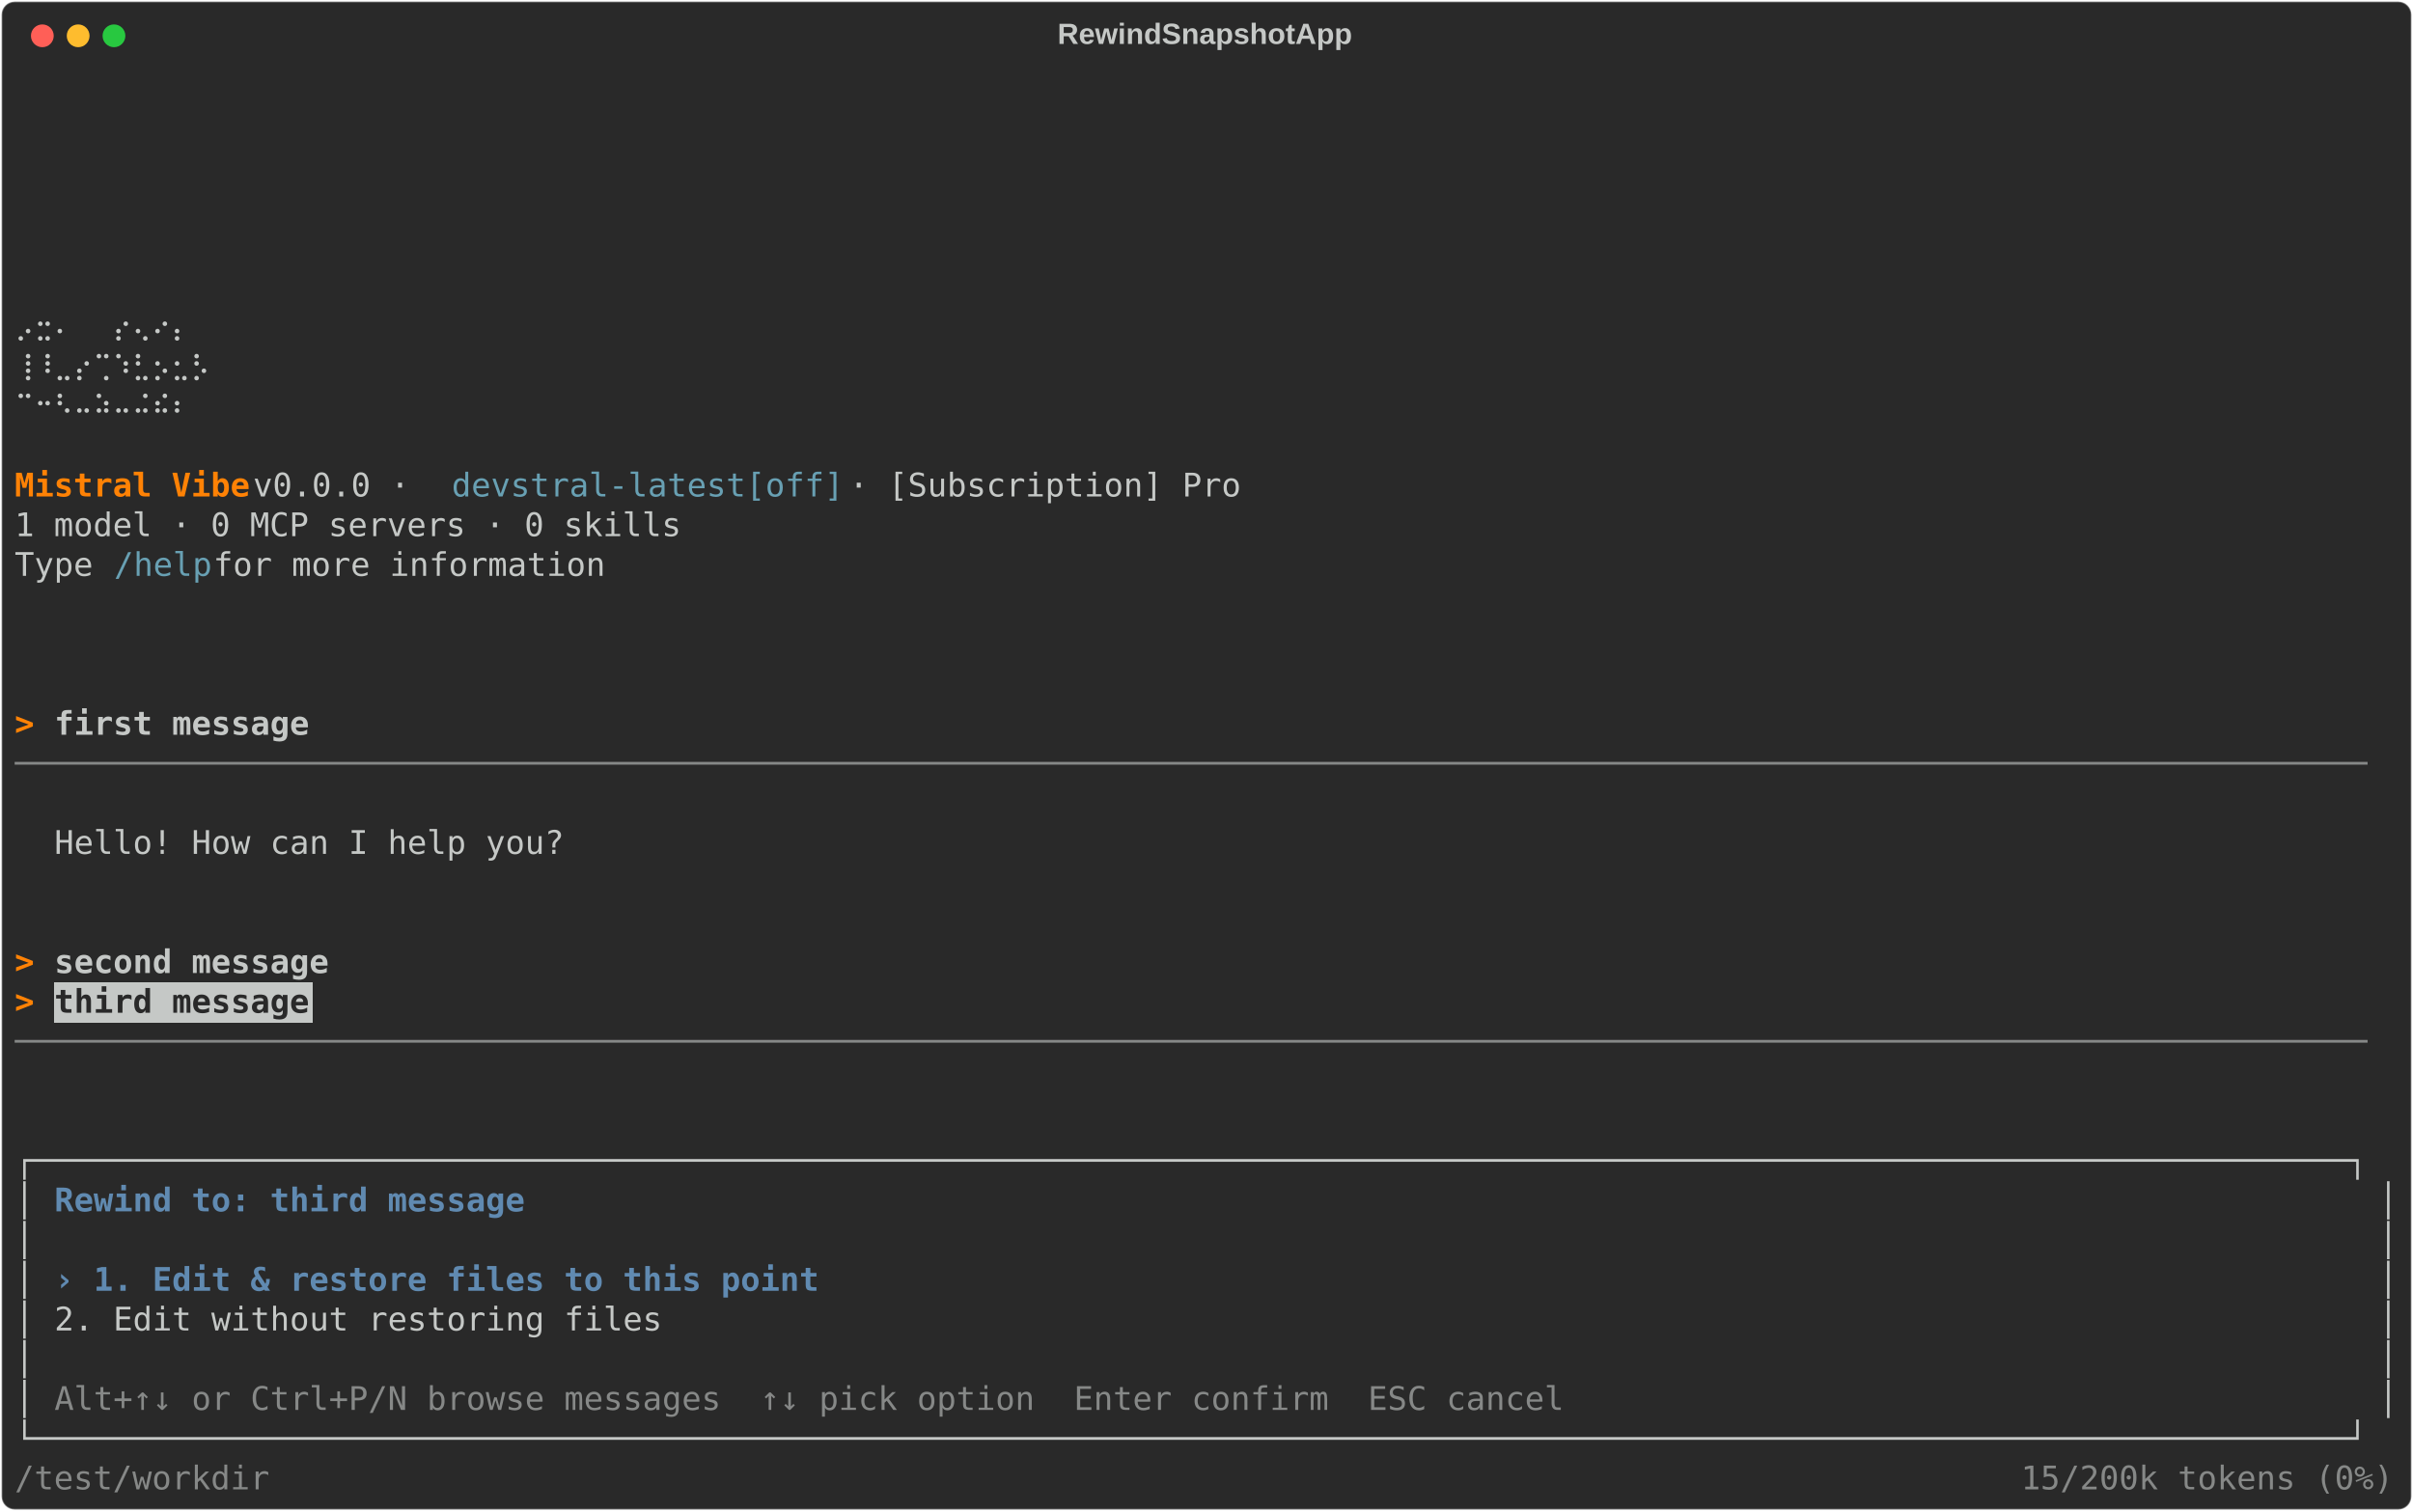
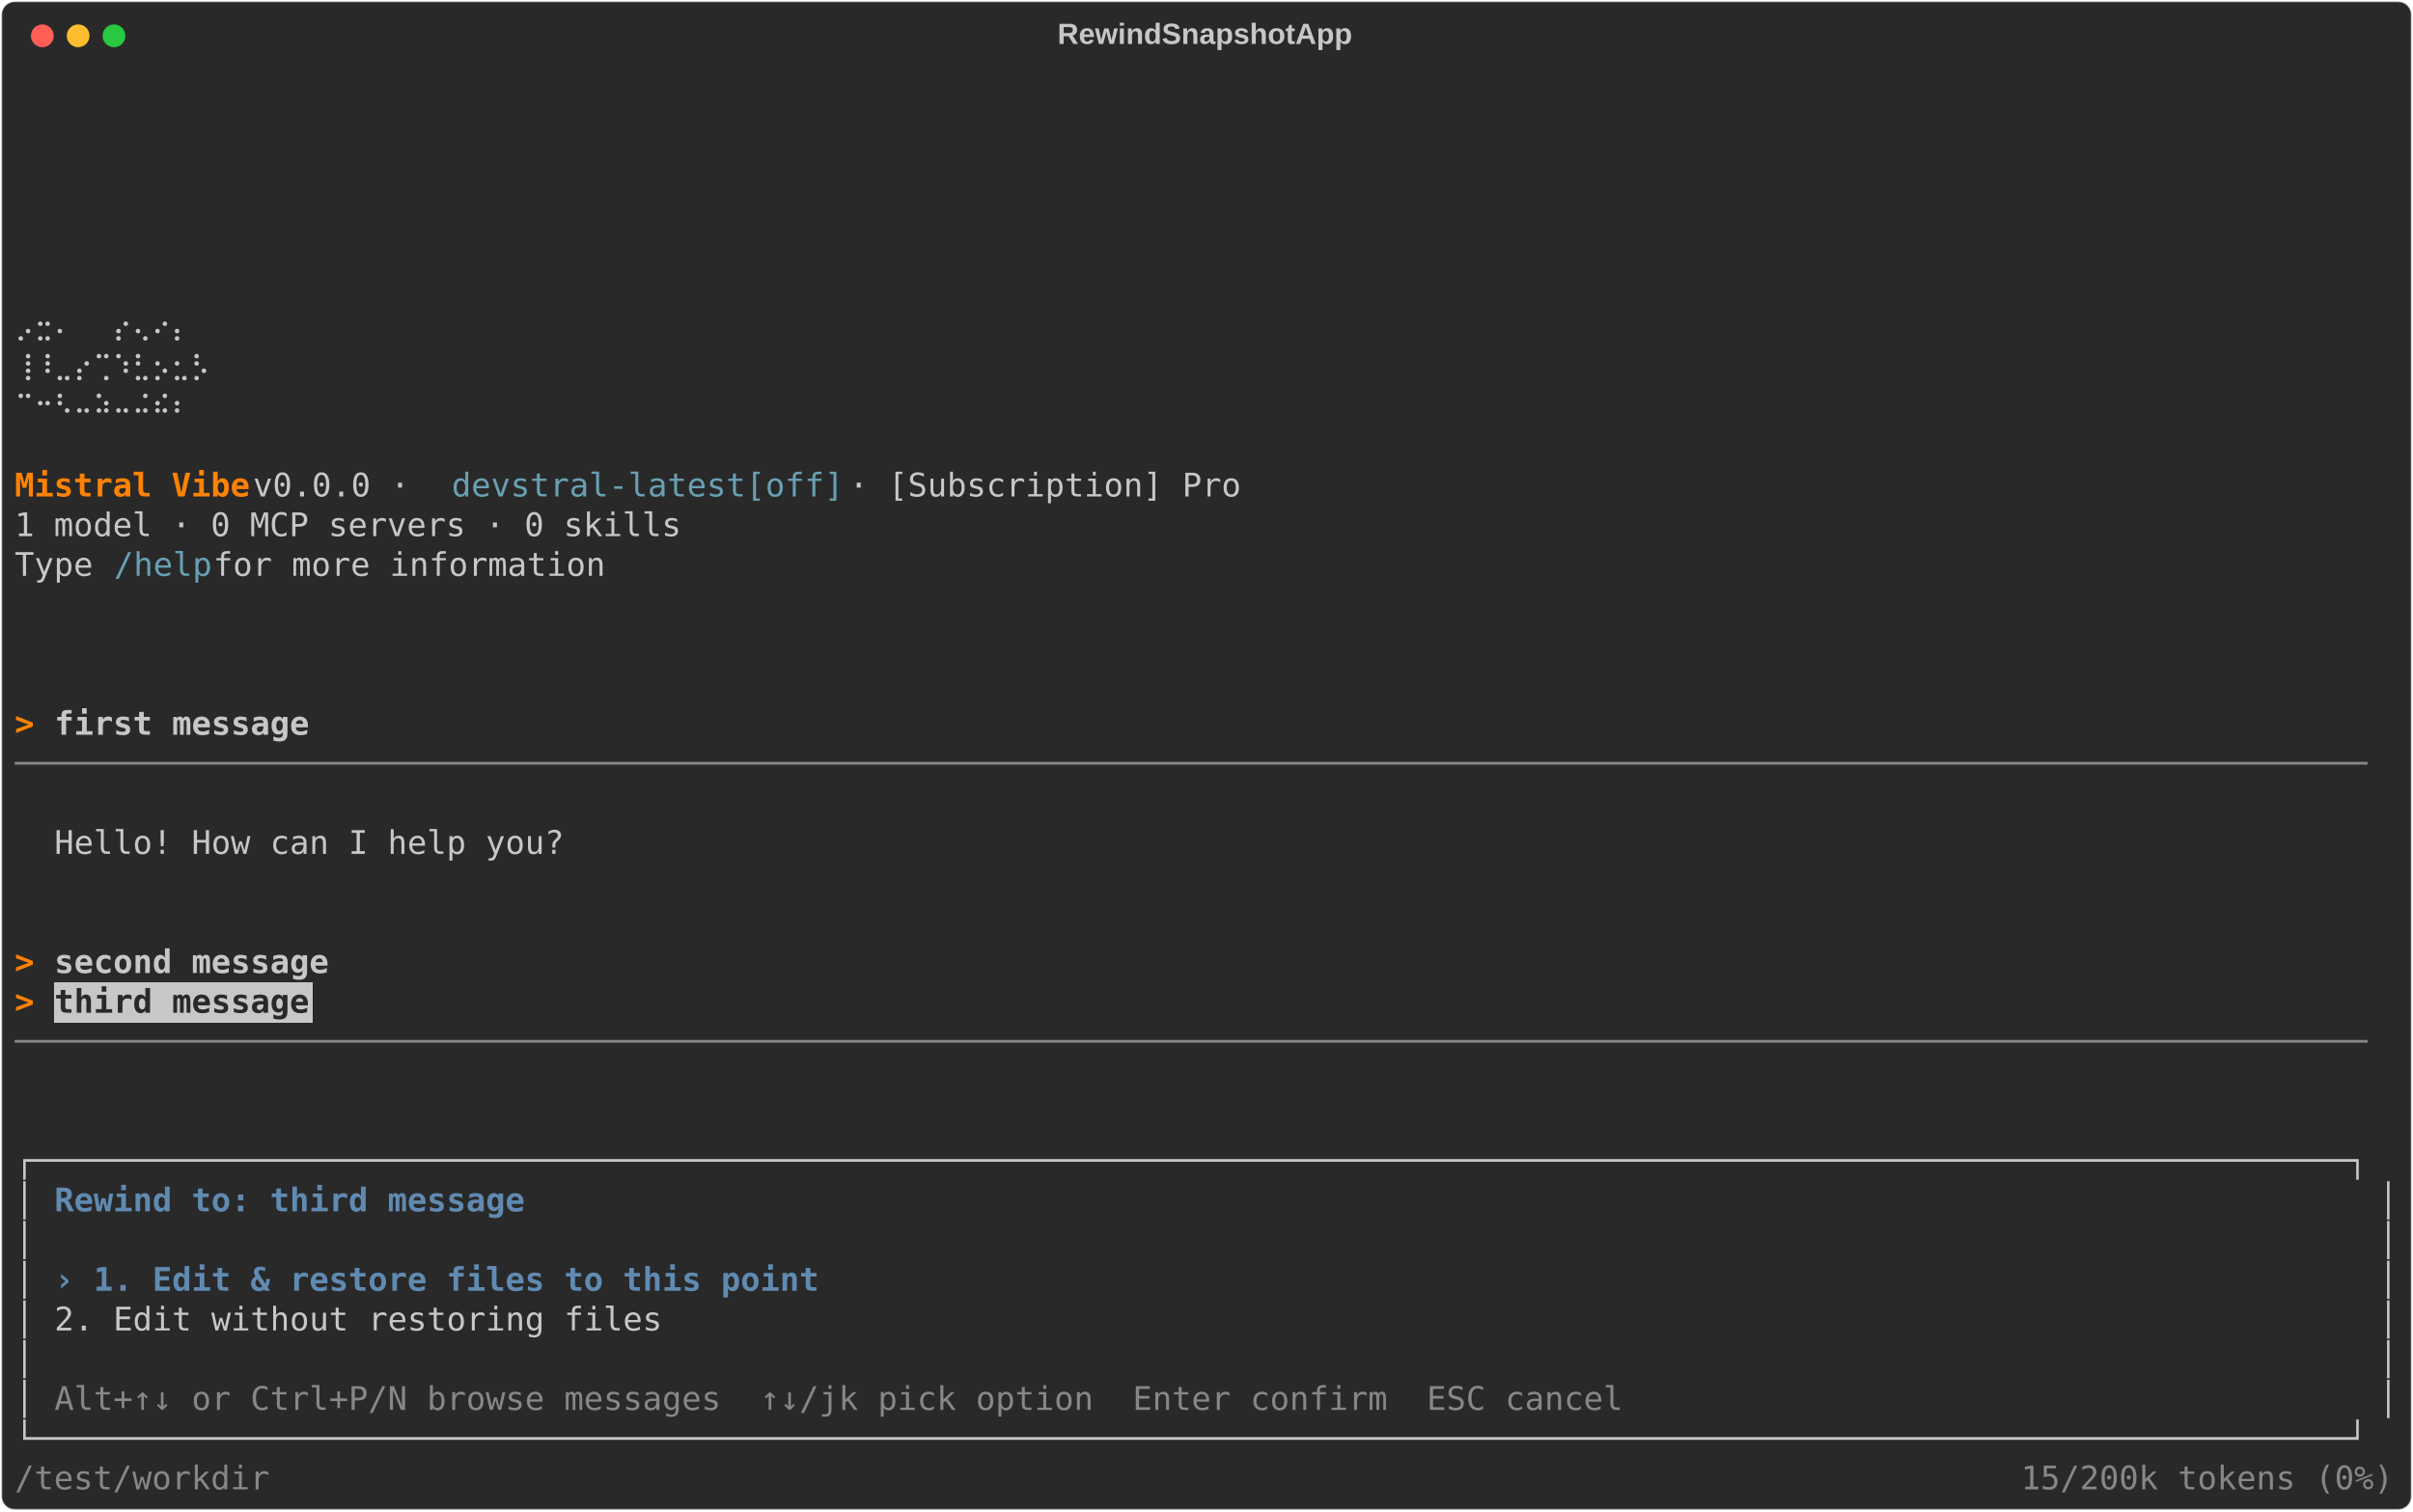
<svg xmlns="http://www.w3.org/2000/svg" class="rich-terminal" viewBox="0 0 1482 928.4">
  <style>

    @font-face {
        font-family: "Fira Code";
        src: local("FiraCode-Regular"),
                url("https://cdnjs.cloudflare.com/ajax/libs/firacode/6.2.0/woff2/FiraCode-Regular.woff2") format("woff2"),
                url("https://cdnjs.cloudflare.com/ajax/libs/firacode/6.2.0/woff/FiraCode-Regular.woff") format("woff");
        font-style: normal;
        font-weight: 400;
    }
    @font-face {
        font-family: "Fira Code";
        src: local("FiraCode-Bold"),
                url("https://cdnjs.cloudflare.com/ajax/libs/firacode/6.2.0/woff2/FiraCode-Bold.woff2") format("woff2"),
                url("https://cdnjs.cloudflare.com/ajax/libs/firacode/6.2.0/woff/FiraCode-Bold.woff") format("woff");
        font-style: bold;
        font-weight: 700;
    }

    .terminal-matrix {
        font-family: Fira Code, monospace;
        font-size: 20px;
        line-height: 24.4px;
        font-variant-east-asian: full-width;
    }

    .terminal-title {
        font-size: 18px;
        font-weight: bold;
        font-family: arial;
    }

    .terminal-r1 { fill: #c5c8c6 }
.terminal-r2 { fill: #ff8205;font-weight: bold }
.terminal-r3 { fill: #68a0b3 }
.terminal-r4 { fill: #c5c8c6;font-weight: bold }
.terminal-r5 { fill: #868887 }
.terminal-r6 { fill: #292929;font-weight: bold }
.terminal-r7 { fill: #608ab1;font-weight: bold }
    </style>
  <defs>
    <clipPath id="terminal-clip-terminal">
      <rect x="0" y="0" width="1463.0" height="877.4" />
    </clipPath>
    <clipPath id="terminal-line-0">
      <rect x="0" y="1.5" width="1464" height="24.65" />
    </clipPath>
    <clipPath id="terminal-line-1">
      <rect x="0" y="25.9" width="1464" height="24.65" />
    </clipPath>
    <clipPath id="terminal-line-2">
      <rect x="0" y="50.3" width="1464" height="24.65" />
    </clipPath>
    <clipPath id="terminal-line-3">
      <rect x="0" y="74.7" width="1464" height="24.65" />
    </clipPath>
    <clipPath id="terminal-line-4">
      <rect x="0" y="99.1" width="1464" height="24.65" />
    </clipPath>
    <clipPath id="terminal-line-5">
      <rect x="0" y="123.5" width="1464" height="24.65" />
    </clipPath>
    <clipPath id="terminal-line-6">
      <rect x="0" y="147.9" width="1464" height="24.65" />
    </clipPath>
    <clipPath id="terminal-line-7">
      <rect x="0" y="172.3" width="1464" height="24.65" />
    </clipPath>
    <clipPath id="terminal-line-8">
      <rect x="0" y="196.7" width="1464" height="24.65" />
    </clipPath>
    <clipPath id="terminal-line-9">
      <rect x="0" y="221.1" width="1464" height="24.65" />
    </clipPath>
    <clipPath id="terminal-line-10">
      <rect x="0" y="245.5" width="1464" height="24.65" />
    </clipPath>
    <clipPath id="terminal-line-11">
      <rect x="0" y="269.9" width="1464" height="24.65" />
    </clipPath>
    <clipPath id="terminal-line-12">
      <rect x="0" y="294.3" width="1464" height="24.65" />
    </clipPath>
    <clipPath id="terminal-line-13">
      <rect x="0" y="318.7" width="1464" height="24.65" />
    </clipPath>
    <clipPath id="terminal-line-14">
      <rect x="0" y="343.1" width="1464" height="24.65" />
    </clipPath>
    <clipPath id="terminal-line-15">
      <rect x="0" y="367.5" width="1464" height="24.65" />
    </clipPath>
    <clipPath id="terminal-line-16">
      <rect x="0" y="391.9" width="1464" height="24.65" />
    </clipPath>
    <clipPath id="terminal-line-17">
      <rect x="0" y="416.3" width="1464" height="24.65" />
    </clipPath>
    <clipPath id="terminal-line-18">
      <rect x="0" y="440.7" width="1464" height="24.65" />
    </clipPath>
    <clipPath id="terminal-line-19">
      <rect x="0" y="465.1" width="1464" height="24.65" />
    </clipPath>
    <clipPath id="terminal-line-20">
      <rect x="0" y="489.5" width="1464" height="24.65" />
    </clipPath>
    <clipPath id="terminal-line-21">
      <rect x="0" y="513.9" width="1464" height="24.65" />
    </clipPath>
    <clipPath id="terminal-line-22">
      <rect x="0" y="538.3" width="1464" height="24.65" />
    </clipPath>
    <clipPath id="terminal-line-23">
      <rect x="0" y="562.7" width="1464" height="24.65" />
    </clipPath>
    <clipPath id="terminal-line-24">
      <rect x="0" y="587.1" width="1464" height="24.65" />
    </clipPath>
    <clipPath id="terminal-line-25">
      <rect x="0" y="611.5" width="1464" height="24.65" />
    </clipPath>
    <clipPath id="terminal-line-26">
      <rect x="0" y="635.9" width="1464" height="24.65" />
    </clipPath>
    <clipPath id="terminal-line-27">
      <rect x="0" y="660.3" width="1464" height="24.65" />
    </clipPath>
    <clipPath id="terminal-line-28">
      <rect x="0" y="684.7" width="1464" height="24.65" />
    </clipPath>
    <clipPath id="terminal-line-29">
      <rect x="0" y="709.1" width="1464" height="24.65" />
    </clipPath>
    <clipPath id="terminal-line-30">
      <rect x="0" y="733.5" width="1464" height="24.65" />
    </clipPath>
    <clipPath id="terminal-line-31">
      <rect x="0" y="757.9" width="1464" height="24.65" />
    </clipPath>
    <clipPath id="terminal-line-32">
      <rect x="0" y="782.3" width="1464" height="24.65" />
    </clipPath>
    <clipPath id="terminal-line-33">
      <rect x="0" y="806.7" width="1464" height="24.65" />
    </clipPath>
    <clipPath id="terminal-line-34">
      <rect x="0" y="831.1" width="1464" height="24.65" />
    </clipPath>
  </defs>
  <rect fill="#292929" stroke="rgba(255,255,255,0.35)" stroke-width="1" x="1" y="1" width="1480" height="926.4" rx="8" />
  <text class="terminal-title" fill="#c5c8c6" text-anchor="middle" x="740" y="27">RewindSnapshotApp</text>
  <g transform="translate(26,22)">
    <circle cx="0" cy="0" r="7" fill="#ff5f57" />
    <circle cx="22" cy="0" r="7" fill="#febc2e" />
    <circle cx="44" cy="0" r="7" fill="#28c840" />
  </g>
  <g transform="translate(9, 41)" clip-path="url(#terminal-clip-terminal)">
    <rect fill="#c5c8c6" x="24.4" y="562.7" width="158.6" height="24.65" shape-rendering="crispEdges" />
    <g class="terminal-matrix">
      <text class="terminal-r1" x="1464" y="20" textLength="12.2" clip-path="url(#terminal-line-0)">
</text>
      <text class="terminal-r1" x="1464" y="44.4" textLength="12.2" clip-path="url(#terminal-line-1)">
</text>
      <text class="terminal-r1" x="1464" y="68.8" textLength="12.2" clip-path="url(#terminal-line-2)">
</text>
      <text class="terminal-r1" x="1464" y="93.2" textLength="12.2" clip-path="url(#terminal-line-3)">
</text>
      <text class="terminal-r1" x="1464" y="117.6" textLength="12.2" clip-path="url(#terminal-line-4)">
</text>
      <text class="terminal-r1" x="1464" y="142" textLength="12.2" clip-path="url(#terminal-line-5)">
</text>
      <text class="terminal-r1" x="0" y="166.4" textLength="134.2" clip-path="url(#terminal-line-6)">  ⡠⣒⠄  ⡔⢄⠔⡄</text>
      <text class="terminal-r1" x="1464" y="166.4" textLength="12.2" clip-path="url(#terminal-line-6)">
</text>
      <text class="terminal-r1" x="0" y="190.8" textLength="134.2" clip-path="url(#terminal-line-7)"> ⢸⠸⣀⡔⢉⠱⣃⡢⣂⡣</text>
      <text class="terminal-r1" x="1464" y="190.8" textLength="12.2" clip-path="url(#terminal-line-7)">
</text>
      <text class="terminal-r1" x="0" y="215.2" textLength="134.2" clip-path="url(#terminal-line-8)">  ⠉⠒⠣⠤⠵⠤⠬⠮⠆</text>
      <text class="terminal-r1" x="1464" y="215.2" textLength="12.2" clip-path="url(#terminal-line-8)">
</text>
      <text class="terminal-r1" x="1464" y="239.6" textLength="12.2" clip-path="url(#terminal-line-9)">
</text>
      <text class="terminal-r2" x="0" y="264" textLength="146.4" clip-path="url(#terminal-line-10)">Mistral Vibe</text>
      <text class="terminal-r1" x="146.4" y="264" textLength="122" clip-path="url(#terminal-line-10)"> v0.0.0 · </text>
      <text class="terminal-r3" x="268.4" y="264" textLength="244" clip-path="url(#terminal-line-10)">devstral-latest[off]</text>
      <text class="terminal-r1" x="512.4" y="264" textLength="256.2" clip-path="url(#terminal-line-10)"> · [Subscription] Pro</text>
      <text class="terminal-r1" x="1464" y="264" textLength="12.2" clip-path="url(#terminal-line-10)">
</text>
      <text class="terminal-r1" x="0" y="288.4" textLength="414.8" clip-path="url(#terminal-line-11)">1 model · 0 MCP servers · 0 skills</text>
      <text class="terminal-r1" x="1464" y="288.4" textLength="12.2" clip-path="url(#terminal-line-11)">
</text>
      <text class="terminal-r1" x="0" y="312.8" textLength="61" clip-path="url(#terminal-line-12)">Type </text>
      <text class="terminal-r3" x="61" y="312.8" textLength="61" clip-path="url(#terminal-line-12)">/help</text>
      <text class="terminal-r1" x="122" y="312.8" textLength="256.2" clip-path="url(#terminal-line-12)"> for more information</text>
      <text class="terminal-r1" x="1464" y="312.8" textLength="12.2" clip-path="url(#terminal-line-12)">
</text>
      <text class="terminal-r1" x="1464" y="337.2" textLength="12.2" clip-path="url(#terminal-line-13)">
</text>
      <text class="terminal-r1" x="1464" y="361.6" textLength="12.2" clip-path="url(#terminal-line-14)">
</text>
      <text class="terminal-r1" x="1464" y="386" textLength="12.2" clip-path="url(#terminal-line-15)">
</text>
      <text class="terminal-r2" x="0" y="410.4" textLength="24.4" clip-path="url(#terminal-line-16)">&gt; </text>
      <text class="terminal-r4" x="24.4" y="410.4" textLength="158.6" clip-path="url(#terminal-line-16)">first message</text>
      <text class="terminal-r1" x="1464" y="410.4" textLength="12.2" clip-path="url(#terminal-line-16)">
</text>
      <text class="terminal-r5" x="0" y="434.8" textLength="1464" clip-path="url(#terminal-line-17)">────────────────────────────────────────────────────────────────────────────────────────────────────────────────────────</text>
      <text class="terminal-r1" x="1464" y="434.8" textLength="12.2" clip-path="url(#terminal-line-17)">
</text>
      <text class="terminal-r1" x="1464" y="459.2" textLength="12.2" clip-path="url(#terminal-line-18)">
</text>
      <text class="terminal-r1" x="24.4" y="483.6" textLength="317.2" clip-path="url(#terminal-line-19)">Hello! How can I help you?</text>
      <text class="terminal-r1" x="1464" y="483.6" textLength="12.2" clip-path="url(#terminal-line-19)">
</text>
      <text class="terminal-r1" x="1464" y="508" textLength="12.2" clip-path="url(#terminal-line-20)">
</text>
      <text class="terminal-r1" x="1464" y="532.4" textLength="12.2" clip-path="url(#terminal-line-21)">
</text>
      <text class="terminal-r2" x="0" y="556.8" textLength="24.4" clip-path="url(#terminal-line-22)">&gt; </text>
      <text class="terminal-r4" x="24.4" y="556.8" textLength="170.8" clip-path="url(#terminal-line-22)">second message</text>
      <text class="terminal-r1" x="1464" y="556.8" textLength="12.2" clip-path="url(#terminal-line-22)">
</text>
      <text class="terminal-r2" x="0" y="581.2" textLength="24.4" clip-path="url(#terminal-line-23)">&gt; </text>
      <text class="terminal-r6" x="24.4" y="581.2" textLength="158.6" clip-path="url(#terminal-line-23)">third message</text>
      <text class="terminal-r1" x="1464" y="581.2" textLength="12.2" clip-path="url(#terminal-line-23)">
</text>
      <text class="terminal-r5" x="0" y="605.6" textLength="1464" clip-path="url(#terminal-line-24)">────────────────────────────────────────────────────────────────────────────────────────────────────────────────────────</text>
      <text class="terminal-r1" x="1464" y="605.6" textLength="12.2" clip-path="url(#terminal-line-24)">
</text>
      <text class="terminal-r1" x="1464" y="630" textLength="12.2" clip-path="url(#terminal-line-25)">
</text>
      <text class="terminal-r1" x="1464" y="654.4" textLength="12.2" clip-path="url(#terminal-line-26)">
</text>
      <text class="terminal-r1" x="0" y="678.8" textLength="1464" clip-path="url(#terminal-line-27)">┌──────────────────────────────────────────────────────────────────────────────────────────────────────────────────────┐</text>
      <text class="terminal-r1" x="1464" y="678.8" textLength="12.2" clip-path="url(#terminal-line-27)">
</text>
      <text class="terminal-r1" x="0" y="703.2" textLength="12.2" clip-path="url(#terminal-line-28)">│</text>
      <text class="terminal-r7" x="24.4" y="703.2" textLength="292.8" clip-path="url(#terminal-line-28)">Rewind to: third message</text>
      <text class="terminal-r1" x="1451.8" y="703.2" textLength="12.2" clip-path="url(#terminal-line-28)">│</text>
      <text class="terminal-r1" x="1464" y="703.2" textLength="12.2" clip-path="url(#terminal-line-28)">
</text>
      <text class="terminal-r1" x="0" y="727.6" textLength="12.2" clip-path="url(#terminal-line-29)">│</text>
      <text class="terminal-r1" x="1451.8" y="727.6" textLength="12.2" clip-path="url(#terminal-line-29)">│</text>
      <text class="terminal-r1" x="1464" y="727.6" textLength="12.2" clip-path="url(#terminal-line-29)">
</text>
      <text class="terminal-r1" x="0" y="752" textLength="12.2" clip-path="url(#terminal-line-30)">│</text>
      <text class="terminal-r7" x="24.4" y="752" textLength="475.8" clip-path="url(#terminal-line-30)">› 1. Edit &amp; restore files to this point</text>
      <text class="terminal-r1" x="1451.8" y="752" textLength="12.2" clip-path="url(#terminal-line-30)">│</text>
      <text class="terminal-r1" x="1464" y="752" textLength="12.2" clip-path="url(#terminal-line-30)">
</text>
      <text class="terminal-r1" x="0" y="776.4" textLength="12.2" clip-path="url(#terminal-line-31)">│</text>
      <text class="terminal-r1" x="24.4" y="776.4" textLength="402.6" clip-path="url(#terminal-line-31)">  2. Edit without restoring files</text>
      <text class="terminal-r1" x="1451.8" y="776.4" textLength="12.2" clip-path="url(#terminal-line-31)">│</text>
      <text class="terminal-r1" x="1464" y="776.4" textLength="12.2" clip-path="url(#terminal-line-31)">
</text>
      <text class="terminal-r1" x="0" y="800.8" textLength="12.2" clip-path="url(#terminal-line-32)">│</text>
      <text class="terminal-r1" x="1451.8" y="800.8" textLength="12.2" clip-path="url(#terminal-line-32)">│</text>
      <text class="terminal-r1" x="1464" y="800.8" textLength="12.2" clip-path="url(#terminal-line-32)">
</text>
      <text class="terminal-r1" x="0" y="825.2" textLength="12.2" clip-path="url(#terminal-line-33)">│</text>
-       <text class="terminal-r5" x="24.4" y="825.2" textLength="939.4" clip-path="url(#terminal-line-33)">Alt+↑↓ or Ctrl+P/N browse messages  ↑↓ pick option  Enter confirm  ESC cancel</text>
+       <text class="terminal-r5" x="24.4" y="825.2" textLength="976" clip-path="url(#terminal-line-33)">Alt+↑↓ or Ctrl+P/N browse messages  ↑↓/jk pick option  Enter confirm  ESC cancel</text>
      <text class="terminal-r1" x="1451.8" y="825.2" textLength="12.2" clip-path="url(#terminal-line-33)">│</text>
      <text class="terminal-r1" x="1464" y="825.2" textLength="12.2" clip-path="url(#terminal-line-33)">
</text>
      <text class="terminal-r1" x="0" y="849.6" textLength="1464" clip-path="url(#terminal-line-34)">└──────────────────────────────────────────────────────────────────────────────────────────────────────────────────────┘</text>
      <text class="terminal-r1" x="1464" y="849.6" textLength="12.2" clip-path="url(#terminal-line-34)">
</text>
      <text class="terminal-r5" x="0" y="874" textLength="158.6" clip-path="url(#terminal-line-35)">/test/workdir</text>
      <text class="terminal-r5" x="1232.2" y="874" textLength="231.8" clip-path="url(#terminal-line-35)">15/200k tokens (0%)</text>
    </g>
  </g>
</svg>
